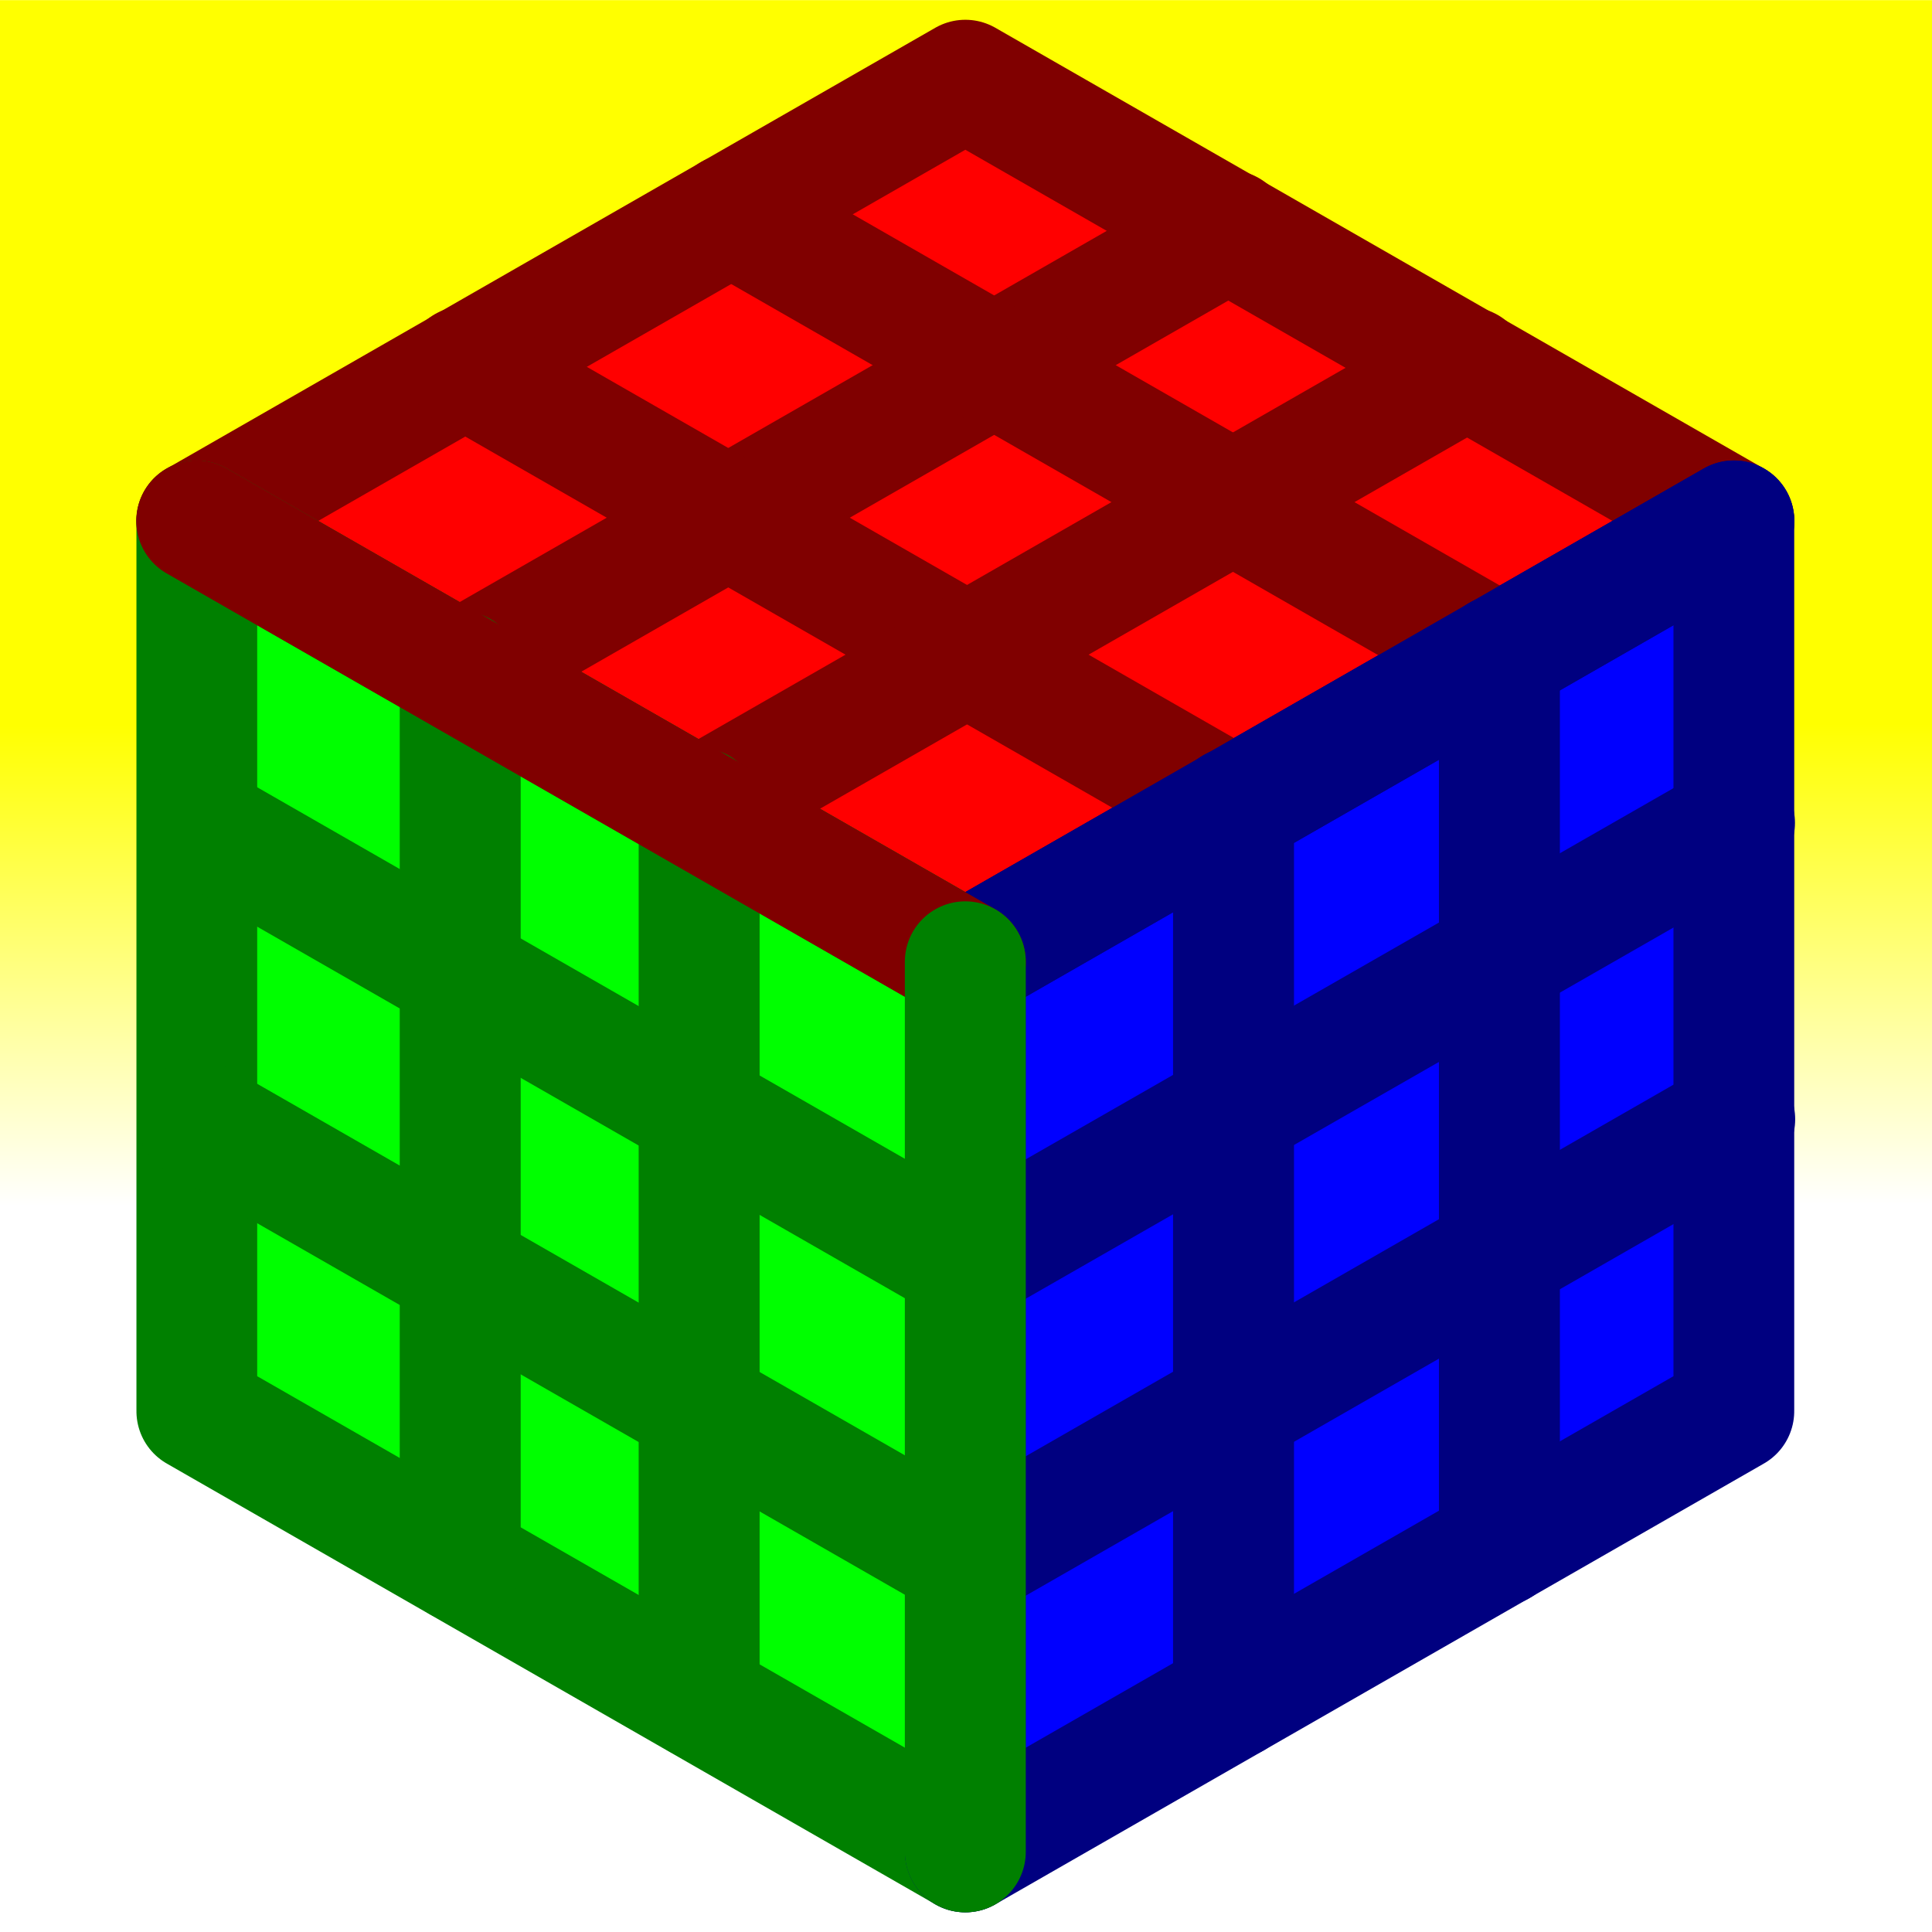
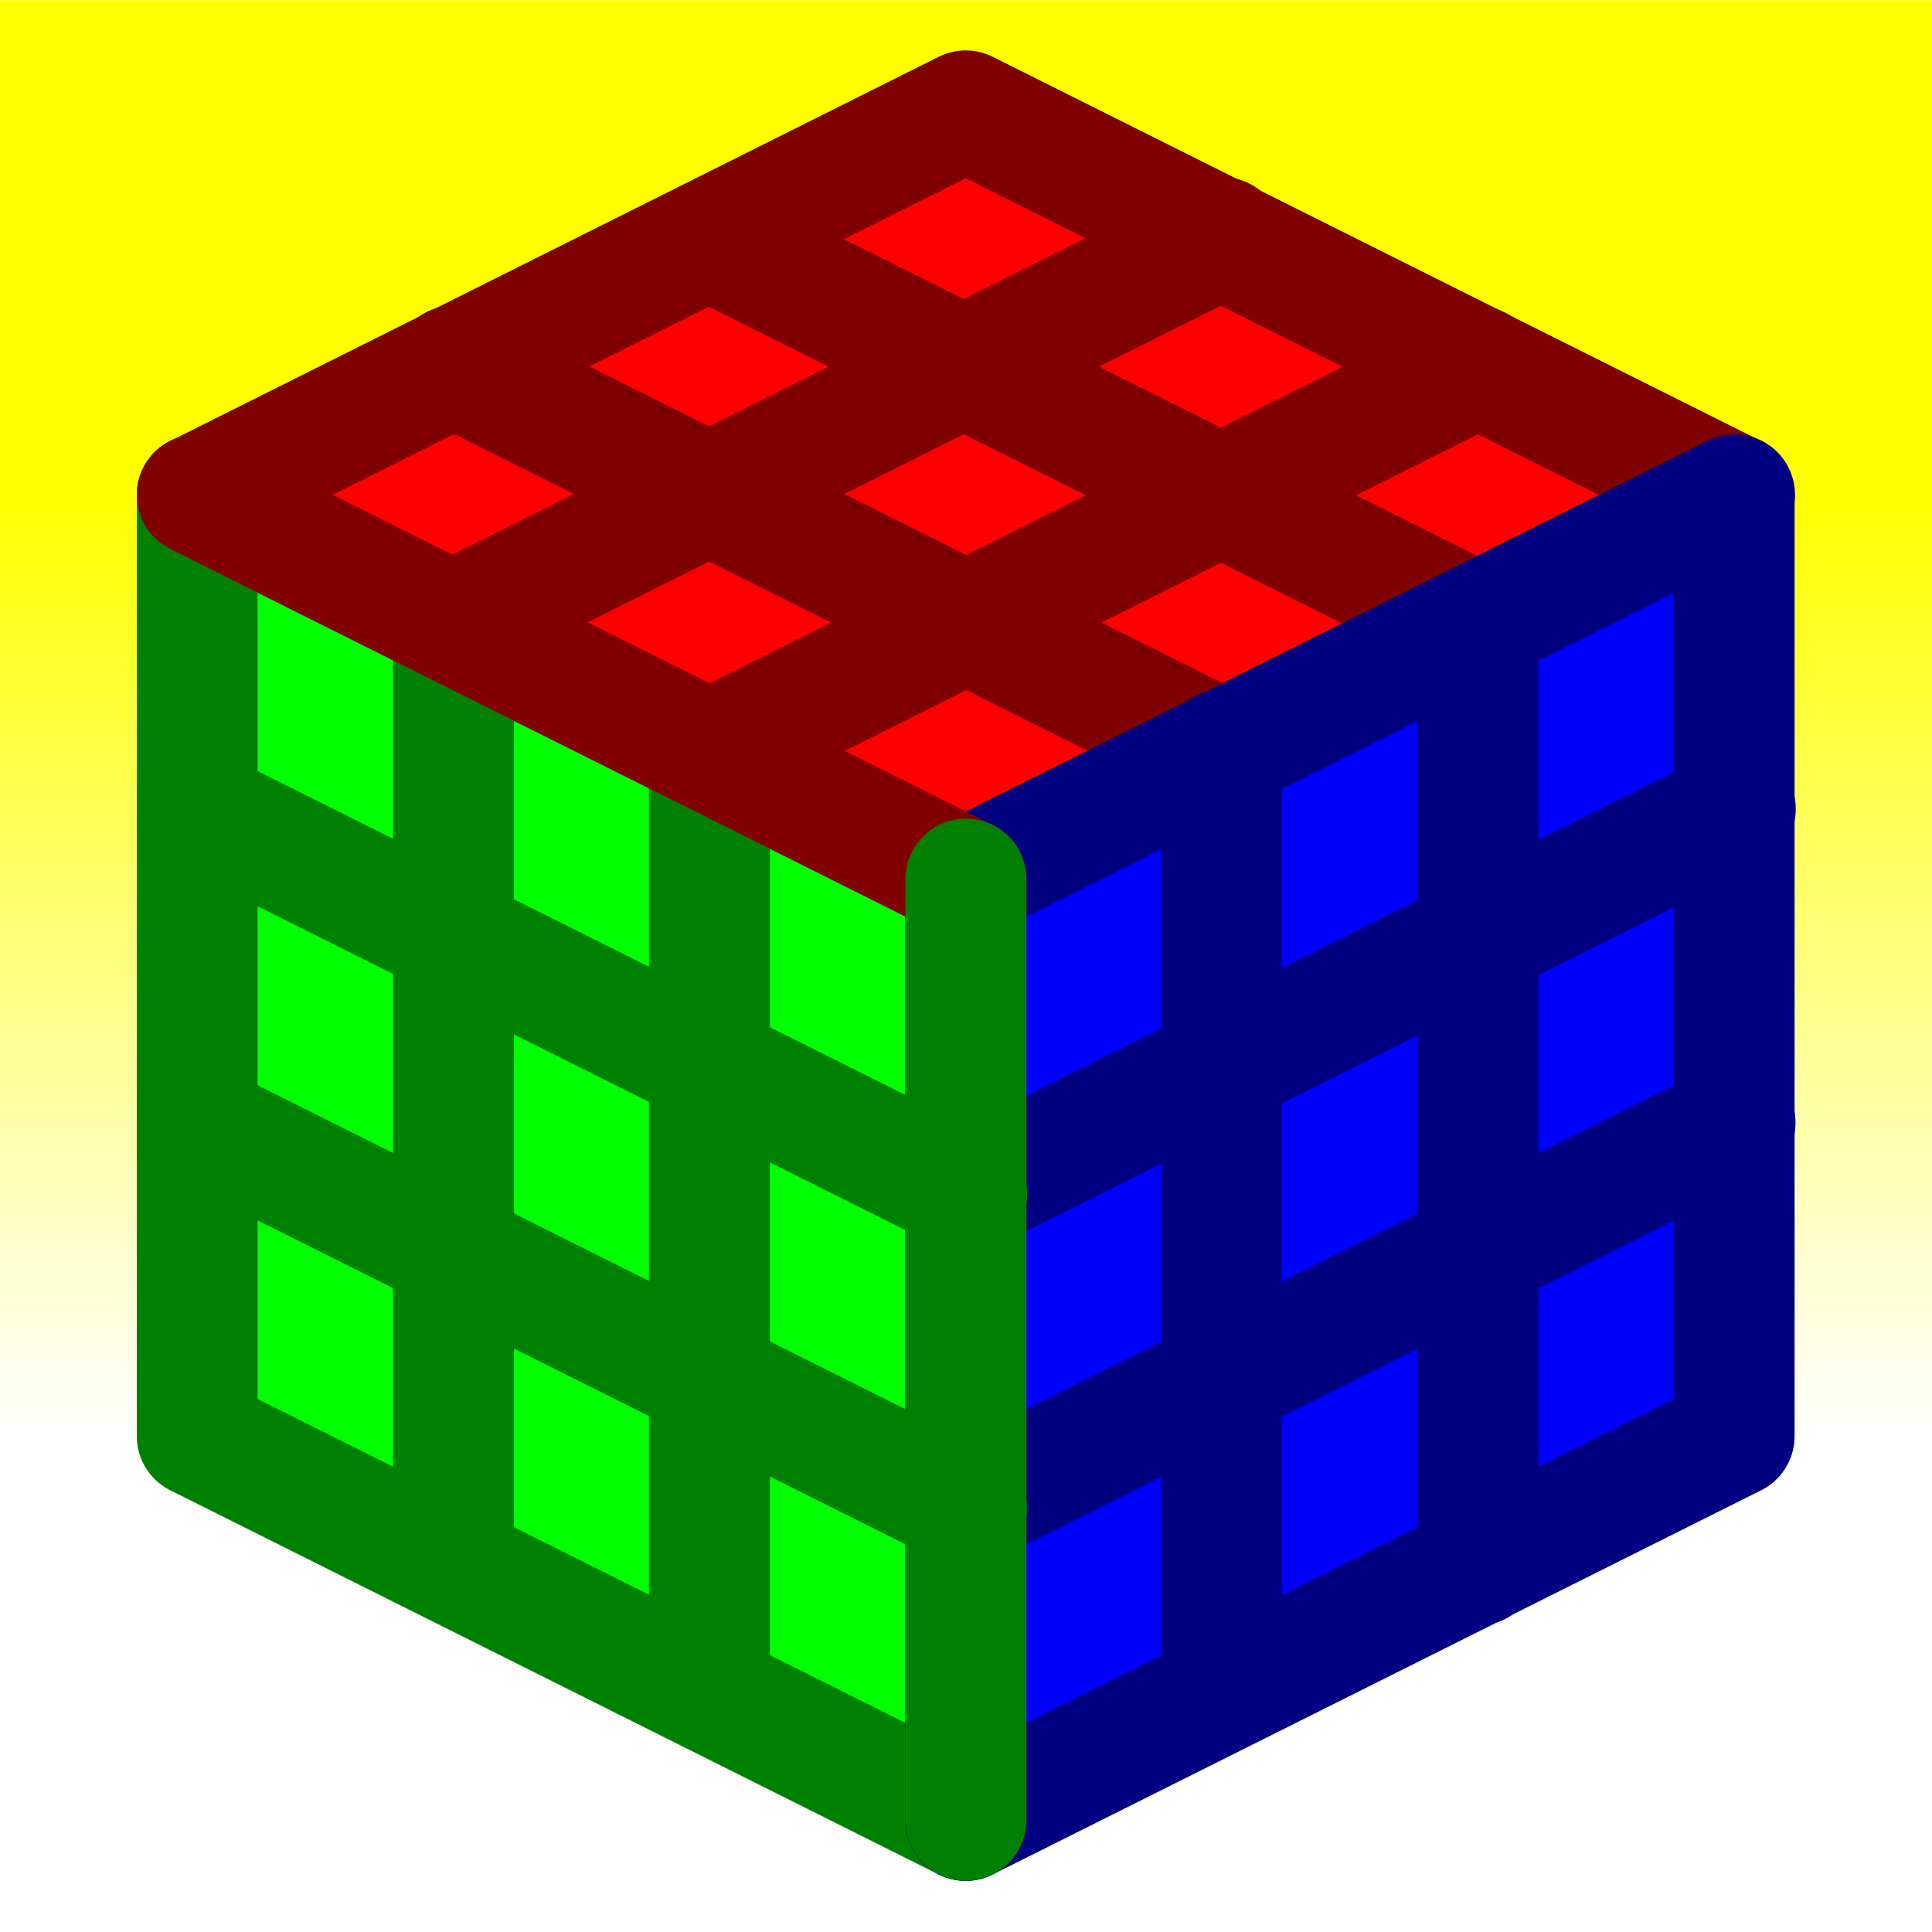
<svg xmlns="http://www.w3.org/2000/svg" xmlns:xlink="http://www.w3.org/1999/xlink" id="svg8" version="1.1" viewBox="0 0 4.233 4.233" height="16" width="16">
  <defs id="defs2">
    <marker style="overflow:visible" id="Arrow1Lstart" refX="0.0" refY="0.0" orient="auto">
      <path transform="scale(0.8) translate(12.5,0)" style="fill-rule:evenodd;stroke:#000000;stroke-width:1.0pt" d="M 0.0,0.0 L 5.0,-5.0 L -12.5,0.0 L 5.0,5.0 L 0.0,0.0 z " id="path1260" />
    </marker>
    <linearGradient id="linearGradient4565">
      <stop id="stop4561" offset="0" style="stop-color:#ffff00;stop-opacity:1;" />
      <stop id="stop4563" offset="1" style="stop-color:#ffffff;stop-opacity:1" />
    </linearGradient>
-     <linearGradient gradientUnits="userSpaceOnUse" y2="295.409" x2="0.267" y1="294.357" x1="0.266" id="linearGradient4567" xlink:href="#linearGradient4565" />
+     <linearGradient gradientUnits="userSpaceOnUse" y2="295.914" x2="2.117" y1="293.852" x1="2.117" id="linearGradient4567" xlink:href="#linearGradient4565" />
  </defs>
  <g transform="translate(0,-292.7667)" id="layer1">
    <rect style="stroke-width:0.265;fill:url(#linearGradient4567);fill-opacity:1" y="292.767" x="0" height="4.233" width="4.233" id="rect48" />
-     <g transform="matrix(0,-0.2645833,0.2645833,0,2.115031,294.8833)" id="g1252">
-       <path d="M 3.686,-6.364 0.036,0 3.686,6.364 7.336,0 Z" style="opacity:1;fill:#ff0000;fill-opacity:1;stroke:#800000;stroke-width:1;stroke-linejoin:round;stroke-opacity:1" id="path1246" />
-       <path d="M 3.686,-6.364 H -3.686 L -7.336,0 h 7.372 z" style="fill:#00ff00;fill-opacity:1;stroke:#008000;stroke-width:1;stroke-linejoin:round;stroke-opacity:1" id="path1248" />
-       <path d="M 0.036,0 H -7.336 l 3.65,6.364 h 7.372 z" style="fill:#0000ff;fill-opacity:1;stroke:#000080;stroke-width:1;stroke-linejoin:round;stroke-opacity:1" id="path1250" />
+     <g transform="matrix(0,-0.2645833,0.2645833,0,2.115823,294.8824)" id="g977">
+       <path d="M 3.897,-6.364 0.715,0 3.897,6.364 7.079,0 Z" style="fill:#ff0000;fill-opacity:1;stroke:#800000;stroke-width:1;stroke-linejoin:round;stroke-opacity:1" id="path971" />
+       <path d="M 3.897,-6.364 H -3.897 L -7.079,0 h 7.794 z" style="fill:#00ff00;fill-opacity:1;stroke:#008000;stroke-width:1;stroke-linejoin:round;stroke-opacity:1" id="path973" />
+       <path d="m 0.715,0 h -7.794 l 3.182,6.364 h 7.794 z" style="fill:#0000ff;fill-opacity:1;stroke:#000080;stroke-width:1;stroke-linejoin:round;stroke-opacity:1" id="path975" />
    </g>
-     <g transform="translate(0.00826829,-0.09939039)" id="g1689">
-       <path style="fill:none;stroke:#008000;stroke-width:0.265;stroke-linecap:round;stroke-linejoin:miter;stroke-miterlimit:4;stroke-dasharray:none;stroke-opacity:1" d="m 0.425,294.669 1.684,0.966" id="path1530" />
-       <path style="fill:none;stroke:#000080;stroke-width:0.265;stroke-linecap:round;stroke-linejoin:miter;stroke-miterlimit:4;stroke-dasharray:none;stroke-opacity:1" d="M 2.108,295.634 3.792,294.669" id="path1577-5" />
+     <g transform="translate(3.513556,0.09001107)" id="g1904">
+       <path style="fill:none;stroke:#008000;stroke-width:0.265px;stroke-linecap:round;stroke-linejoin:miter;stroke-opacity:1" d="m -2.52,294.039 v 2.062" id="path1678" />
+       <path style="fill:none;stroke:#800000;stroke-width:0.265px;stroke-linecap:round;stroke-linejoin:miter;stroke-opacity:1" d="m -2.52,294.039 1.684,-0.842" id="path1680-7-5" />
    </g>
-     <g transform="translate(0.0097287)" id="g1693">
-       <path style="fill:none;stroke:#008000;stroke-width:0.265;stroke-linecap:round;stroke-linejoin:miter;stroke-miterlimit:4;stroke-dasharray:none;stroke-opacity:1" d="m 0.423,295.219 1.684,0.966" id="path1530-6" />
-       <path style="fill:none;stroke:#000080;stroke-width:0.265;stroke-linecap:round;stroke-linejoin:miter;stroke-miterlimit:4;stroke-dasharray:none;stroke-opacity:1" d="m 2.107,296.185 1.684,-0.966" id="path1577-5-3" />
+     <g transform="translate(3.598983,-0.0559768)" id="g1908">
+       <path style="fill:none;stroke:#000080;stroke-width:0.265px;stroke-linecap:round;stroke-linejoin:miter;stroke-opacity:1" d="m -1.481,295.437 1.684,-0.842" id="path1680-3" />
+       <path style="fill:none;stroke:#008000;stroke-width:0.265px;stroke-linecap:round;stroke-linejoin:miter;stroke-opacity:1" d="m -3.165,294.595 1.684,0.842" id="path1682-5" />
    </g>
-     <g transform="translate(-0.03265736,0.08185176)" id="g1685">
-       <path style="fill:none;stroke:#800000;stroke-width:0.265;stroke-linecap:round;stroke-linejoin:miter;stroke-miterlimit:4;stroke-dasharray:none;stroke-opacity:1" d="m 1.041,294.156 1.684,-0.966" id="path1577-56" />
-       <path style="fill:none;stroke:#008000;stroke-width:0.265;stroke-linecap:round;stroke-linejoin:miter;stroke-miterlimit:4;stroke-dasharray:none;stroke-opacity:1" d="m 1.041,294.156 v 1.951" id="path1624" />
+     <g transform="translate(3.546453,-0.01298013)" id="g1912">
+       <path style="fill:none;stroke:#000080;stroke-width:0.265px;stroke-linecap:round;stroke-linejoin:miter;stroke-opacity:1" d="m -1.429,296.081 1.684,-0.842" id="path1680-3-3" />
+       <path style="fill:none;stroke:#008000;stroke-width:0.265px;stroke-linecap:round;stroke-linejoin:miter;stroke-opacity:1" d="m -3.113,295.24 1.684,0.842" id="path1682-5-6" />
    </g>
-     <g transform="translate(-0.08235279,0.03800285)" id="g1673">
-       <path style="fill:none;stroke:#800000;stroke-width:0.265;stroke-linecap:round;stroke-linejoin:miter;stroke-miterlimit:4;stroke-dasharray:none;stroke-opacity:1" d="m 1.101,293.532 1.684,0.966" id="path1530-3" />
-       <path style="fill:none;stroke:#000080;stroke-width:0.265;stroke-linecap:round;stroke-linejoin:miter;stroke-miterlimit:4;stroke-dasharray:none;stroke-opacity:1" d="m 2.785,294.498 v 1.951" id="path1624-2" />
+     <g transform="translate(3.546629,0.1148158)" id="g1896">
+       <path style="fill:none;stroke:#800000;stroke-width:0.265px;stroke-linecap:round;stroke-linejoin:miter;stroke-opacity:1" d="m -2.553,293.454 1.684,0.842" id="path1682-9" />
+       <path style="fill:none;stroke:#000080;stroke-width:0.265px;stroke-linecap:round;stroke-linejoin:miter;stroke-opacity:1" d="m -0.87,294.296 v 2.062" id="path1678-2" />
    </g>
-     <g transform="translate(-0.08819931,0.08477502)" id="g1681">
-       <path style="fill:none;stroke:#800000;stroke-width:0.265;stroke-linecap:round;stroke-linejoin:miter;stroke-miterlimit:4;stroke-dasharray:none;stroke-opacity:1" d="m 1.62,294.453 1.684,-0.966" id="path1577" />
-       <path style="fill:none;stroke:#008000;stroke-width:0.265;stroke-linecap:round;stroke-linejoin:miter;stroke-miterlimit:4;stroke-dasharray:none;stroke-opacity:1" d="m 1.62,294.453 v 1.951" id="path1624-9" />
+     <g transform="translate(3.570375,0.1024134)" id="g1892">
+       <path style="fill:none;stroke:#800000;stroke-width:0.265px;stroke-linecap:round;stroke-linejoin:miter;stroke-opacity:1" d="m -2.016,293.189 1.684,0.842" id="path1682-1" />
+       <path style="fill:none;stroke:#000080;stroke-width:0.265px;stroke-linecap:round;stroke-linejoin:miter;stroke-opacity:1" d="m -0.332,294.031 v 2.062" id="path1678-2-7" />
    </g>
-     <g transform="translate(0.08719632,0.02630982)" id="g1677">
-       <path style="fill:none;stroke:#800000;stroke-width:0.265;stroke-linecap:round;stroke-linejoin:miter;stroke-miterlimit:4;stroke-dasharray:none;stroke-opacity:1" d="m 1.515,293.21 1.684,0.966" id="path1530-3-7" />
-       <path style="fill:none;stroke:#000080;stroke-width:0.265;stroke-linecap:round;stroke-linejoin:miter;stroke-miterlimit:4;stroke-dasharray:none;stroke-opacity:1" d="m 3.198,294.176 v 1.951" id="path1624-2-1" />
+     <g transform="translate(3.537303,0.09204979)" id="g1900">
+       <path style="fill:none;stroke:#800000;stroke-width:0.265px;stroke-linecap:round;stroke-linejoin:miter;stroke-opacity:1" d="m -1.983,294.32 1.684,-0.842" id="path1680-7" />
+       <path style="fill:none;stroke:#008000;stroke-width:0.265px;stroke-linecap:round;stroke-linejoin:miter;stroke-opacity:1" d="m -1.983,294.32 v 2.062" id="path1678-0" />
    </g>
-     <g id="g1730">
-       <path style="fill:none;stroke:#000080;stroke-width:0.265;stroke-linecap:round;stroke-linejoin:miter;stroke-opacity:1;stroke-miterlimit:4;stroke-dasharray:none" d="m 2.115,294.874 1.684,-0.966" id="path1719" />
-       <path style="fill:none;stroke:#800000;stroke-width:0.265px;stroke-linecap:round;stroke-linejoin:miter;stroke-opacity:1" d="m 0.431,293.908 1.684,0.966" id="path1723" />
-       <path style="fill:none;stroke:#008000;stroke-width:0.265px;stroke-linecap:round;stroke-linejoin:miter;stroke-opacity:1" d="M 2.115,296.824 V 294.874" id="path1725" />
+     <g transform="translate(3.5793,-0.00920669)" id="g1888">
+       <path style="fill:none;stroke:#000080;stroke-width:0.265px;stroke-linecap:round;stroke-linejoin:miter;stroke-opacity:1" d="m -1.463,294.702 1.684,-0.842" id="path1680" />
+       <path style="fill:none;stroke:#800000;stroke-width:0.265px;stroke-linecap:round;stroke-linejoin:miter;stroke-opacity:1" d="m -3.147,293.86 1.684,0.842" id="path1682" />
+       <path style="fill:none;stroke:#008000;stroke-width:0.265px;stroke-linecap:round;stroke-linejoin:miter;stroke-opacity:1" d="m -1.463,294.702 v 2.062" id="path1678-0-9" />
    </g>
  </g>
</svg>
